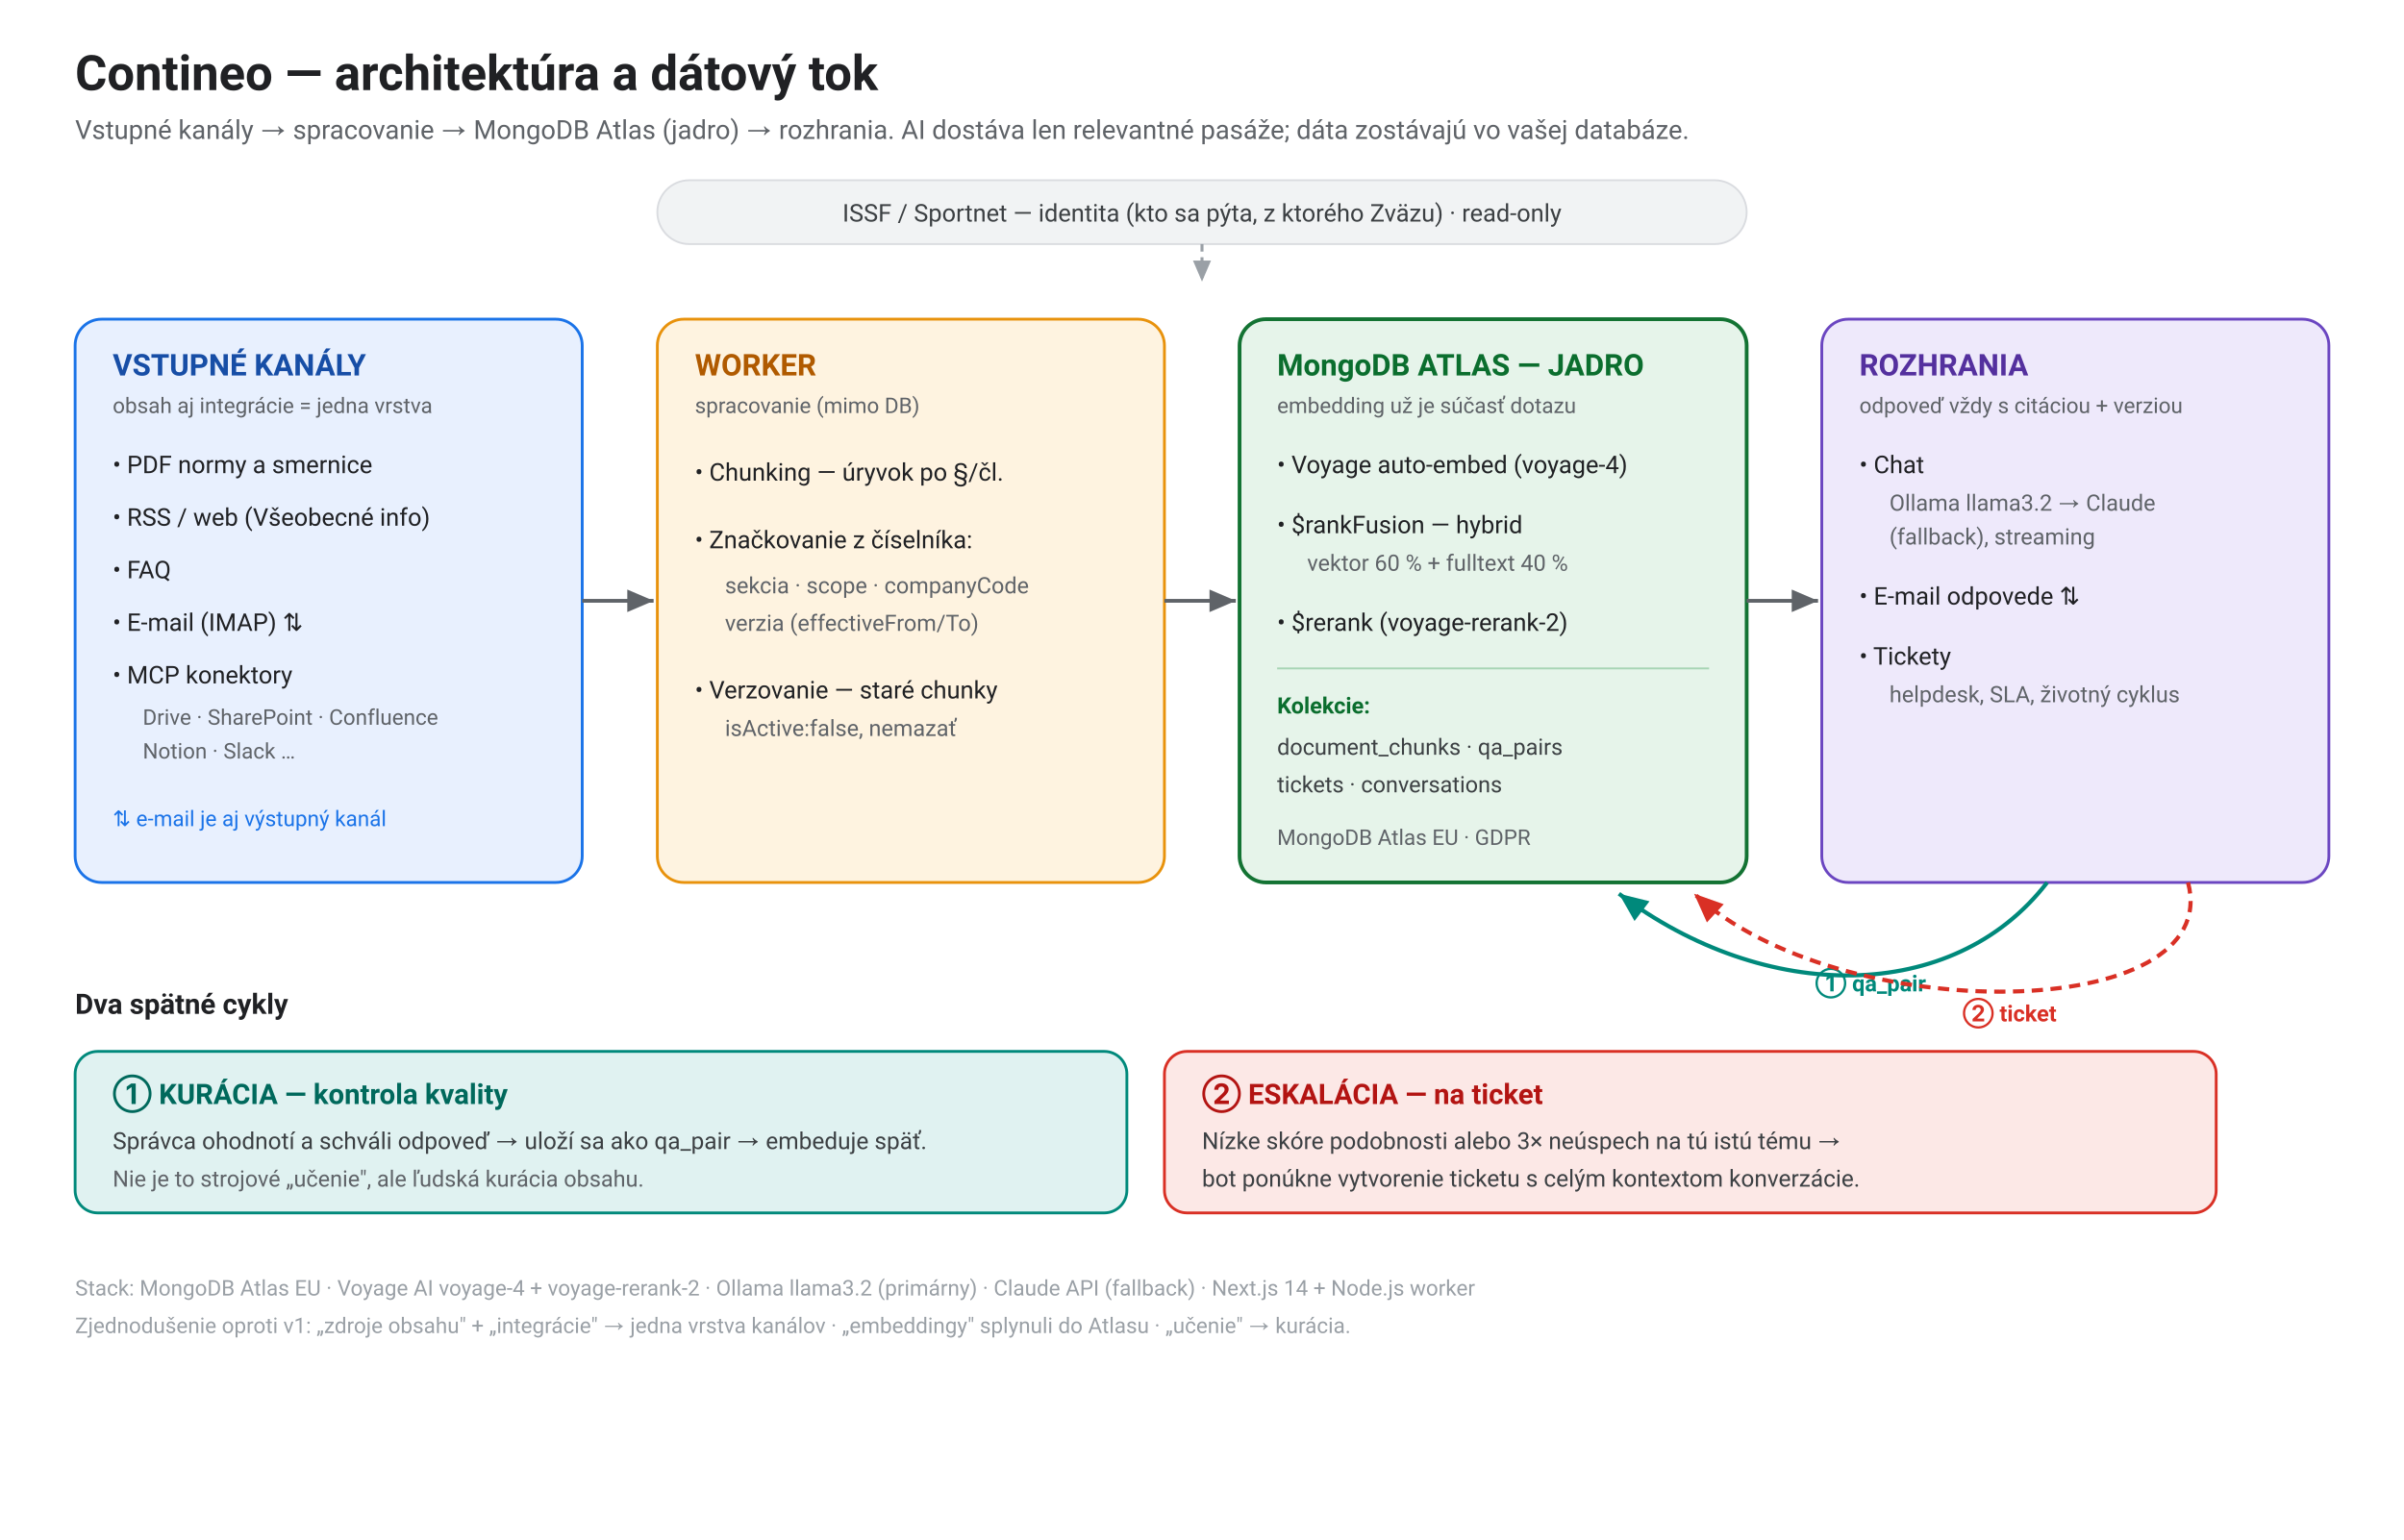
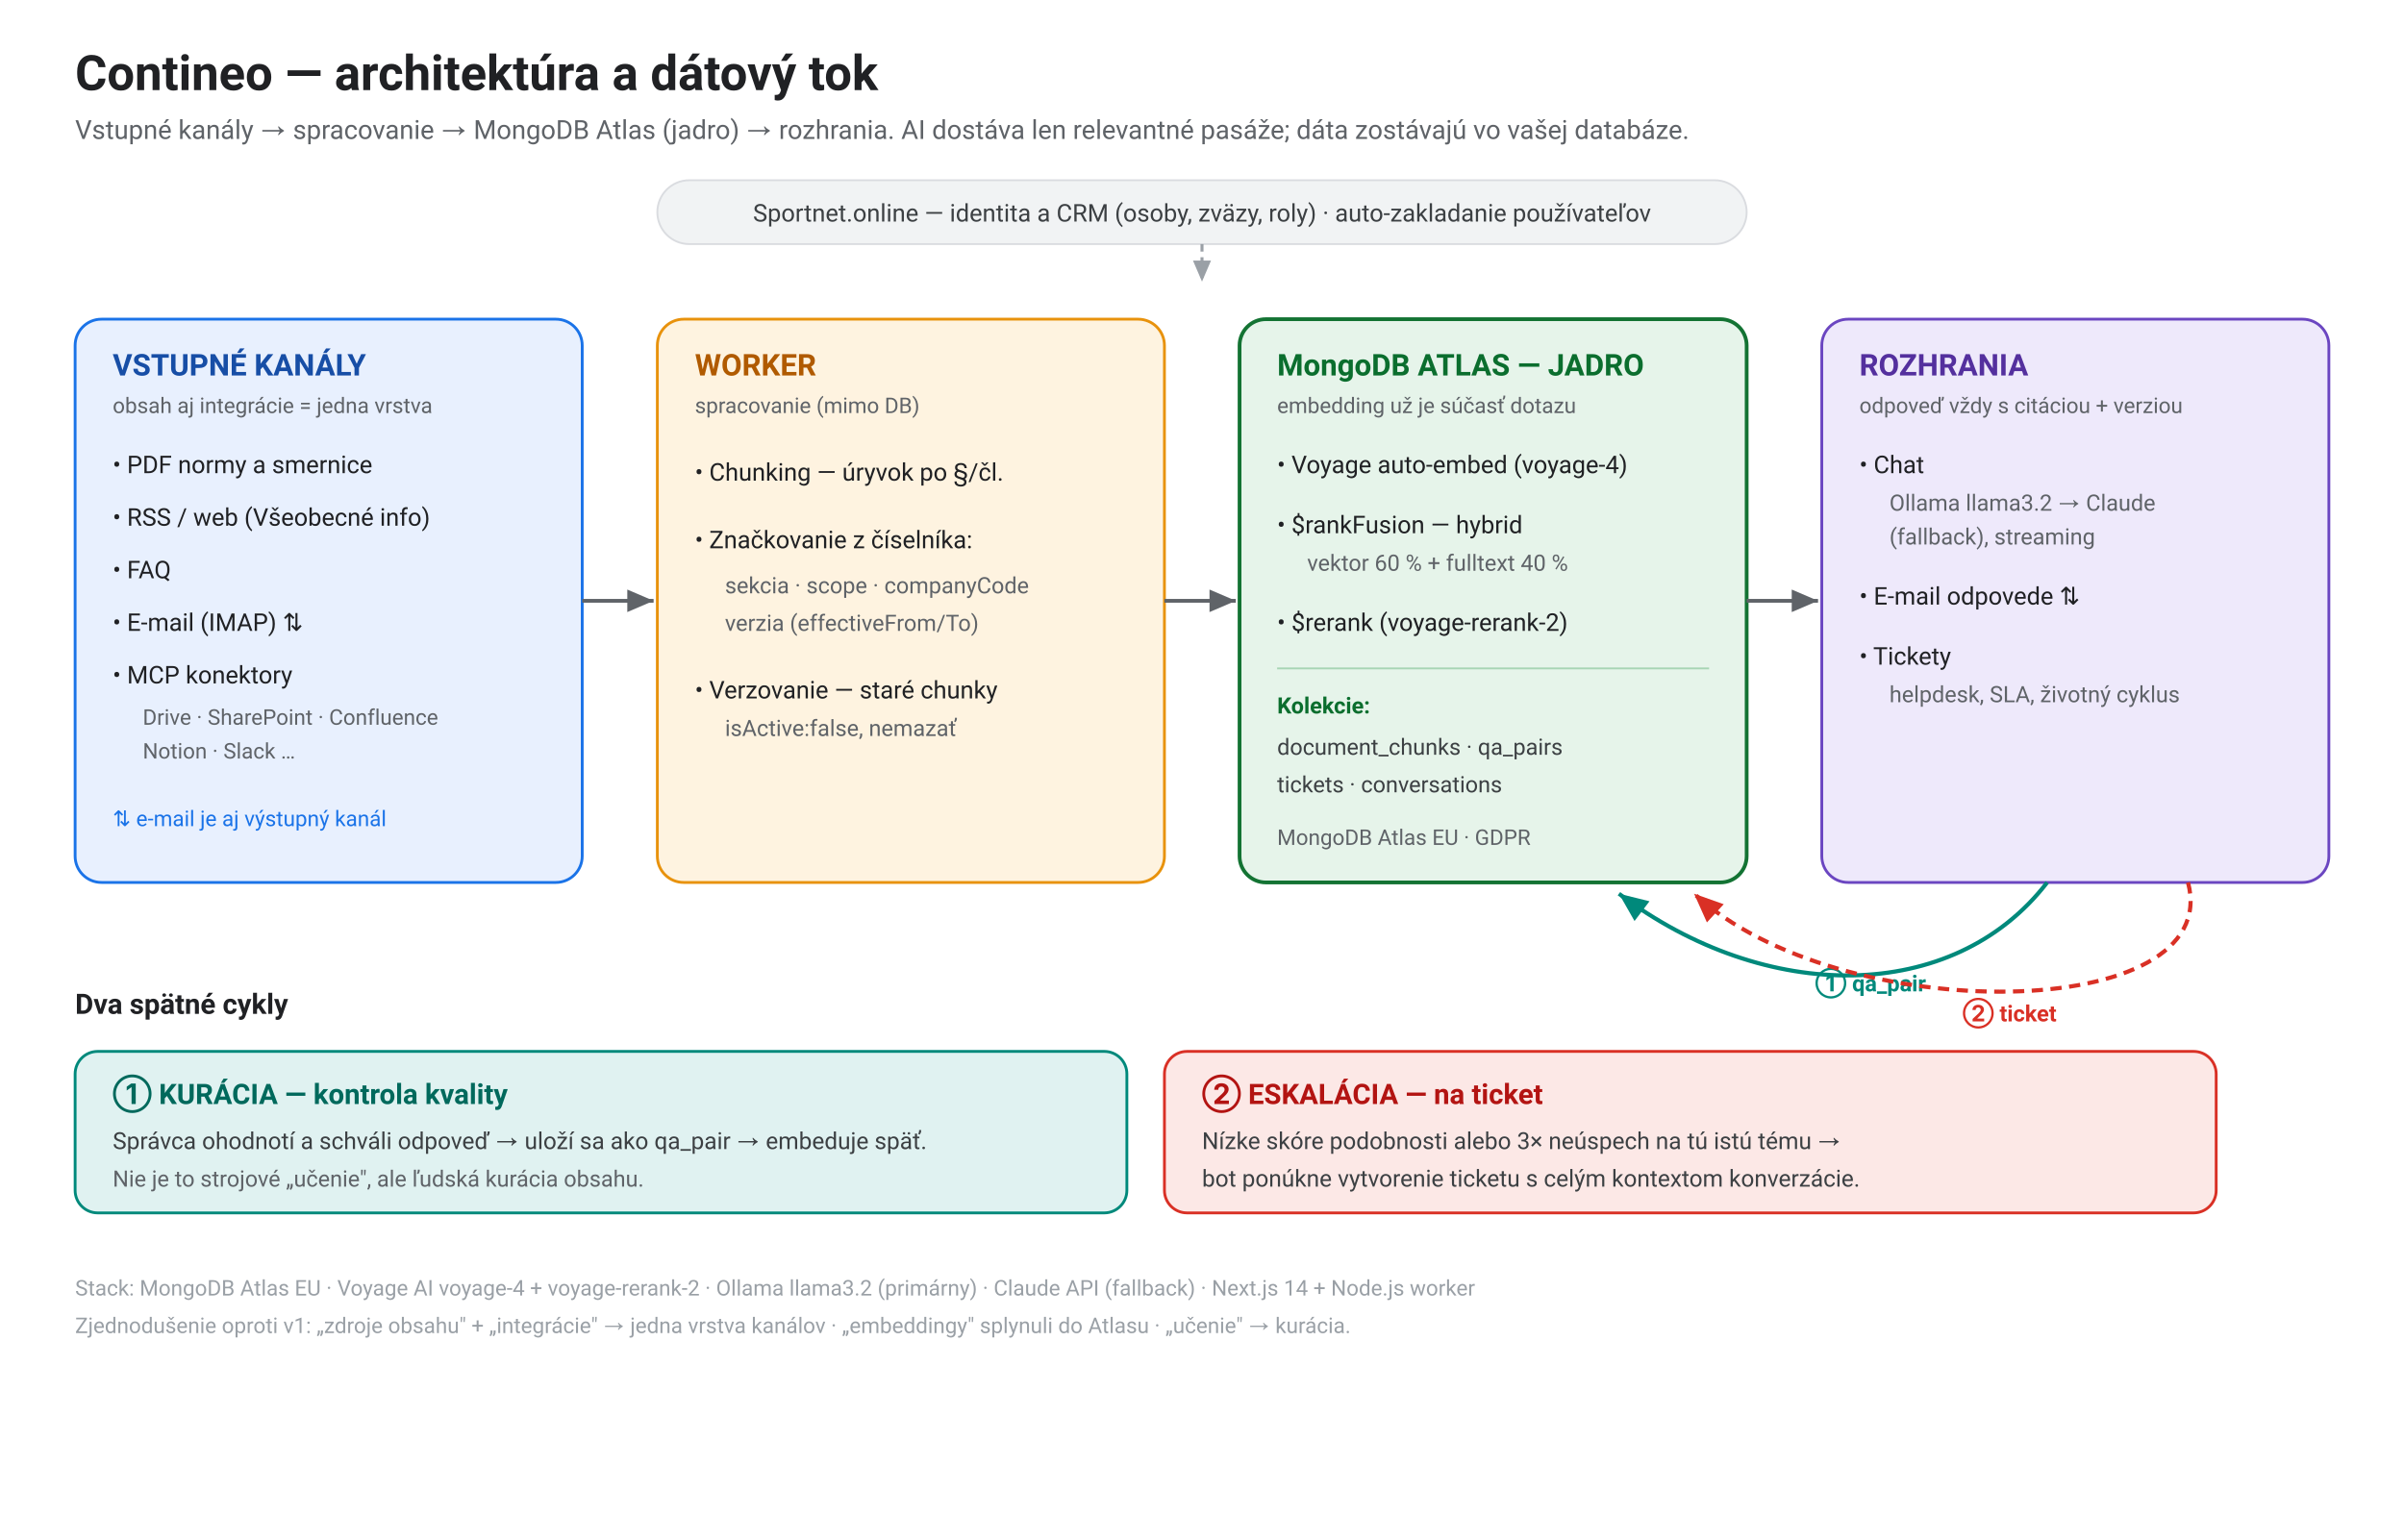
<svg xmlns="http://www.w3.org/2000/svg" viewBox="0 0 1280 820" font-family="-apple-system, Segoe UI, Roboto, Helvetica, Arial, sans-serif">
  <defs>
    <marker id="arrow" markerWidth="10" markerHeight="10" refX="7" refY="3" orient="auto" markerUnits="strokeWidth">
      <path d="M0,0 L7,3 L0,6 Z" fill="#5f6368" />
    </marker>
    <marker id="arrowTeal" markerWidth="10" markerHeight="10" refX="7" refY="3" orient="auto" markerUnits="strokeWidth">
      <path d="M0,0 L7,3 L0,6 Z" fill="#00897B" />
    </marker>
    <marker id="arrowRed" markerWidth="10" markerHeight="10" refX="7" refY="3" orient="auto" markerUnits="strokeWidth">
      <path d="M0,0 L7,3 L0,6 Z" fill="#D93025" />
    </marker>
    <marker id="arrowGray" markerWidth="10" markerHeight="10" refX="7" refY="3" orient="auto" markerUnits="strokeWidth">
      <path d="M0,0 L7,3 L0,6 Z" fill="#9aa0a6" />
    </marker>
  </defs>
  <text x="40" y="48" font-size="26" font-weight="700" fill="#202124">Contineo — architektúra a dátový tok</text>
  <text x="40" y="74" font-size="14" fill="#5f6368">Vstupné kanály → spracovanie → MongoDB Atlas (jadro) → rozhrania. AI dostáva len relevantné pasáže; dáta zostávajú vo vašej databáze.</text>
  <rect x="350" y="96" width="580" height="34" rx="17" fill="#F1F3F4" stroke="#dadce0" />
-   <text x="640" y="118" font-size="13" fill="#3c4043" text-anchor="middle">ISSF / Sportnet — identita (kto sa pýta, z ktorého Zväzu) · read-only</text>
+   <text x="640" y="118" font-size="13" fill="#3c4043" text-anchor="middle">Sportnet.online — identita a CRM (osoby, zväzy, roly) · auto-zakladanie používateľov</text>
  <path d="M640,130 L640,150" stroke="#9aa0a6" stroke-width="1.6" stroke-dasharray="4 3" marker-end="url(#arrowGray)" />
  <rect x="40" y="170" width="270" height="300" rx="14" fill="#E8F0FE" stroke="#1A73E8" stroke-width="1.5" />
  <text x="60" y="200" font-size="16" font-weight="700" fill="#174EA6">VSTUPNÉ KANÁLY</text>
  <text x="60" y="220" font-size="11.5" fill="#5f6368">obsah aj integrácie = jedna vrstva</text>
  <g font-size="13" fill="#202124">
    <text x="60" y="252">• PDF normy a smernice</text>
    <text x="60" y="280">• RSS / web (Všeobecné info)</text>
    <text x="60" y="308">• FAQ</text>
    <text x="60" y="336">• E-mail (IMAP)  ⇅</text>
    <text x="60" y="364">• MCP konektory</text>
    <text x="76" y="386" font-size="11.5" fill="#5f6368">Drive · SharePoint · Confluence</text>
    <text x="76" y="404" font-size="11.5" fill="#5f6368">Notion · Slack …</text>
  </g>
  <text x="60" y="440" font-size="11.5" fill="#1A73E8">⇅ e-mail je aj výstupný kanál</text>
  <rect x="350" y="170" width="270" height="300" rx="14" fill="#FEF3E0" stroke="#E8920C" stroke-width="1.5" />
  <text x="370" y="200" font-size="16" font-weight="700" fill="#B05A00">WORKER</text>
  <text x="370" y="220" font-size="11.5" fill="#5f6368">spracovanie (mimo DB)</text>
  <g font-size="13" fill="#202124">
    <text x="370" y="256">• Chunking — úryvok po §/čl.</text>
    <text x="370" y="292">• Značkovanie z číselníka:</text>
    <text x="386" y="316" font-size="12" fill="#5f6368">sekcia · scope · companyCode</text>
    <text x="386" y="336" font-size="12" fill="#5f6368">verzia (effectiveFrom/To)</text>
    <text x="370" y="372">• Verzovanie — staré chunky</text>
    <text x="386" y="392" font-size="12" fill="#5f6368">isActive:false, nemazať</text>
  </g>
  <rect x="660" y="170" width="270" height="300" rx="14" fill="#E6F4EA" stroke="#137333" stroke-width="2" />
  <text x="680" y="200" font-size="16" font-weight="700" fill="#0B6E2E">MongoDB ATLAS — JADRO</text>
  <text x="680" y="220" font-size="11.5" fill="#5f6368">embedding už je súčasť dotazu</text>
  <g font-size="13" fill="#202124">
    <text x="680" y="252">• Voyage auto-embed (voyage-4)</text>
    <text x="680" y="284">• $rankFusion — hybrid</text>
    <text x="696" y="304" font-size="12" fill="#5f6368">vektor 60 % + fulltext 40 %</text>
    <text x="680" y="336">• $rerank (voyage-rerank-2)</text>
  </g>
  <line x1="680" y1="356" x2="910" y2="356" stroke="#A8D5B5" stroke-width="1" />
  <text x="680" y="380" font-size="12" fill="#0B6E2E" font-weight="600">Kolekcie:</text>
  <text x="680" y="402" font-size="12" fill="#3c4043">document_chunks · qa_pairs</text>
  <text x="680" y="422" font-size="12" fill="#3c4043">tickets · conversations</text>
  <text x="680" y="450" font-size="11.5" fill="#5f6368">MongoDB Atlas EU · GDPR</text>
  <rect x="970" y="170" width="270" height="300" rx="14" fill="#EEE9FB" stroke="#6B46C1" stroke-width="1.5" />
  <text x="990" y="200" font-size="16" font-weight="700" fill="#54309E">ROZHRANIA</text>
  <text x="990" y="220" font-size="11.5" fill="#5f6368">odpoveď vždy s citáciou + verziou</text>
  <g font-size="13" fill="#202124">
    <text x="990" y="252">• Chat</text>
    <text x="1006" y="272" font-size="12" fill="#5f6368">Ollama llama3.2 → Claude</text>
    <text x="1006" y="290" font-size="12" fill="#5f6368">(fallback), streaming</text>
    <text x="990" y="322">• E-mail odpovede  ⇅</text>
    <text x="990" y="354">• Tickety</text>
    <text x="1006" y="374" font-size="12" fill="#5f6368">helpdesk, SLA, životný cyklus</text>
  </g>
  <path d="M310,320 L348,320" stroke="#5f6368" stroke-width="2" marker-end="url(#arrow)" />
  <path d="M620,320 L658,320" stroke="#5f6368" stroke-width="2" marker-end="url(#arrow)" />
  <path d="M930,320 L968,320" stroke="#5f6368" stroke-width="2" marker-end="url(#arrow)" />
  <text x="40" y="540" font-size="15" font-weight="700" fill="#202124">Dva spätné cykly</text>
  <path d="M1090,470 C1040,535 940,535 862,476" fill="none" stroke="#00897B" stroke-width="2.2" marker-end="url(#arrowTeal)" />
  <text x="996" y="528" font-size="12" font-weight="700" fill="#00897B" text-anchor="middle">① qa_pair</text>
  <path d="M1165,470 C1185,545 980,548 902,476" fill="none" stroke="#D93025" stroke-width="2.2" stroke-dasharray="6 4" marker-end="url(#arrowRed)" />
  <text x="1070" y="544" font-size="12" font-weight="700" fill="#D93025" text-anchor="middle">② ticket</text>
  <rect x="40" y="560" width="560" height="86" rx="12" fill="#E0F2F1" stroke="#00897B" stroke-width="1.5" />
  <text x="60" y="588" font-size="15" font-weight="700" fill="#00695C">① KURÁCIA — kontrola kvality</text>
  <text x="60" y="612" font-size="12.5" fill="#3c4043">Správca ohodnotí a schváli odpoveď → uloží sa ako qa_pair → embeduje späť.</text>
  <text x="60" y="632" font-size="12" fill="#5f6368">Nie je to strojové „učenie", ale ľudská kurácia obsahu.</text>
  <rect x="620" y="560" width="560" height="86" rx="12" fill="#FCE8E6" stroke="#D93025" stroke-width="1.5" />
  <text x="640" y="588" font-size="15" font-weight="700" fill="#B31412">② ESKALÁCIA — na ticket</text>
  <text x="640" y="612" font-size="12.5" fill="#3c4043">Nízke skóre podobnosti alebo 3× neúspech na tú istú tému →</text>
  <text x="640" y="632" font-size="12.5" fill="#3c4043">bot ponúkne vytvorenie ticketu s celým kontextom konverzácie.</text>
  <text x="40" y="690" font-size="11.5" fill="#9aa0a6">Stack: MongoDB Atlas EU · Voyage AI voyage-4 + voyage-rerank-2 · Ollama llama3.2 (primárny) · Claude API (fallback) · Next.js 14 + Node.js worker</text>
  <text x="40" y="710" font-size="11.5" fill="#9aa0a6">Zjednodušenie oproti v1: „zdroje obsahu" + „integrácie" → jedna vrstva kanálov · „embeddingy" splynuli do Atlasu · „učenie" → kurácia.</text>
</svg>
